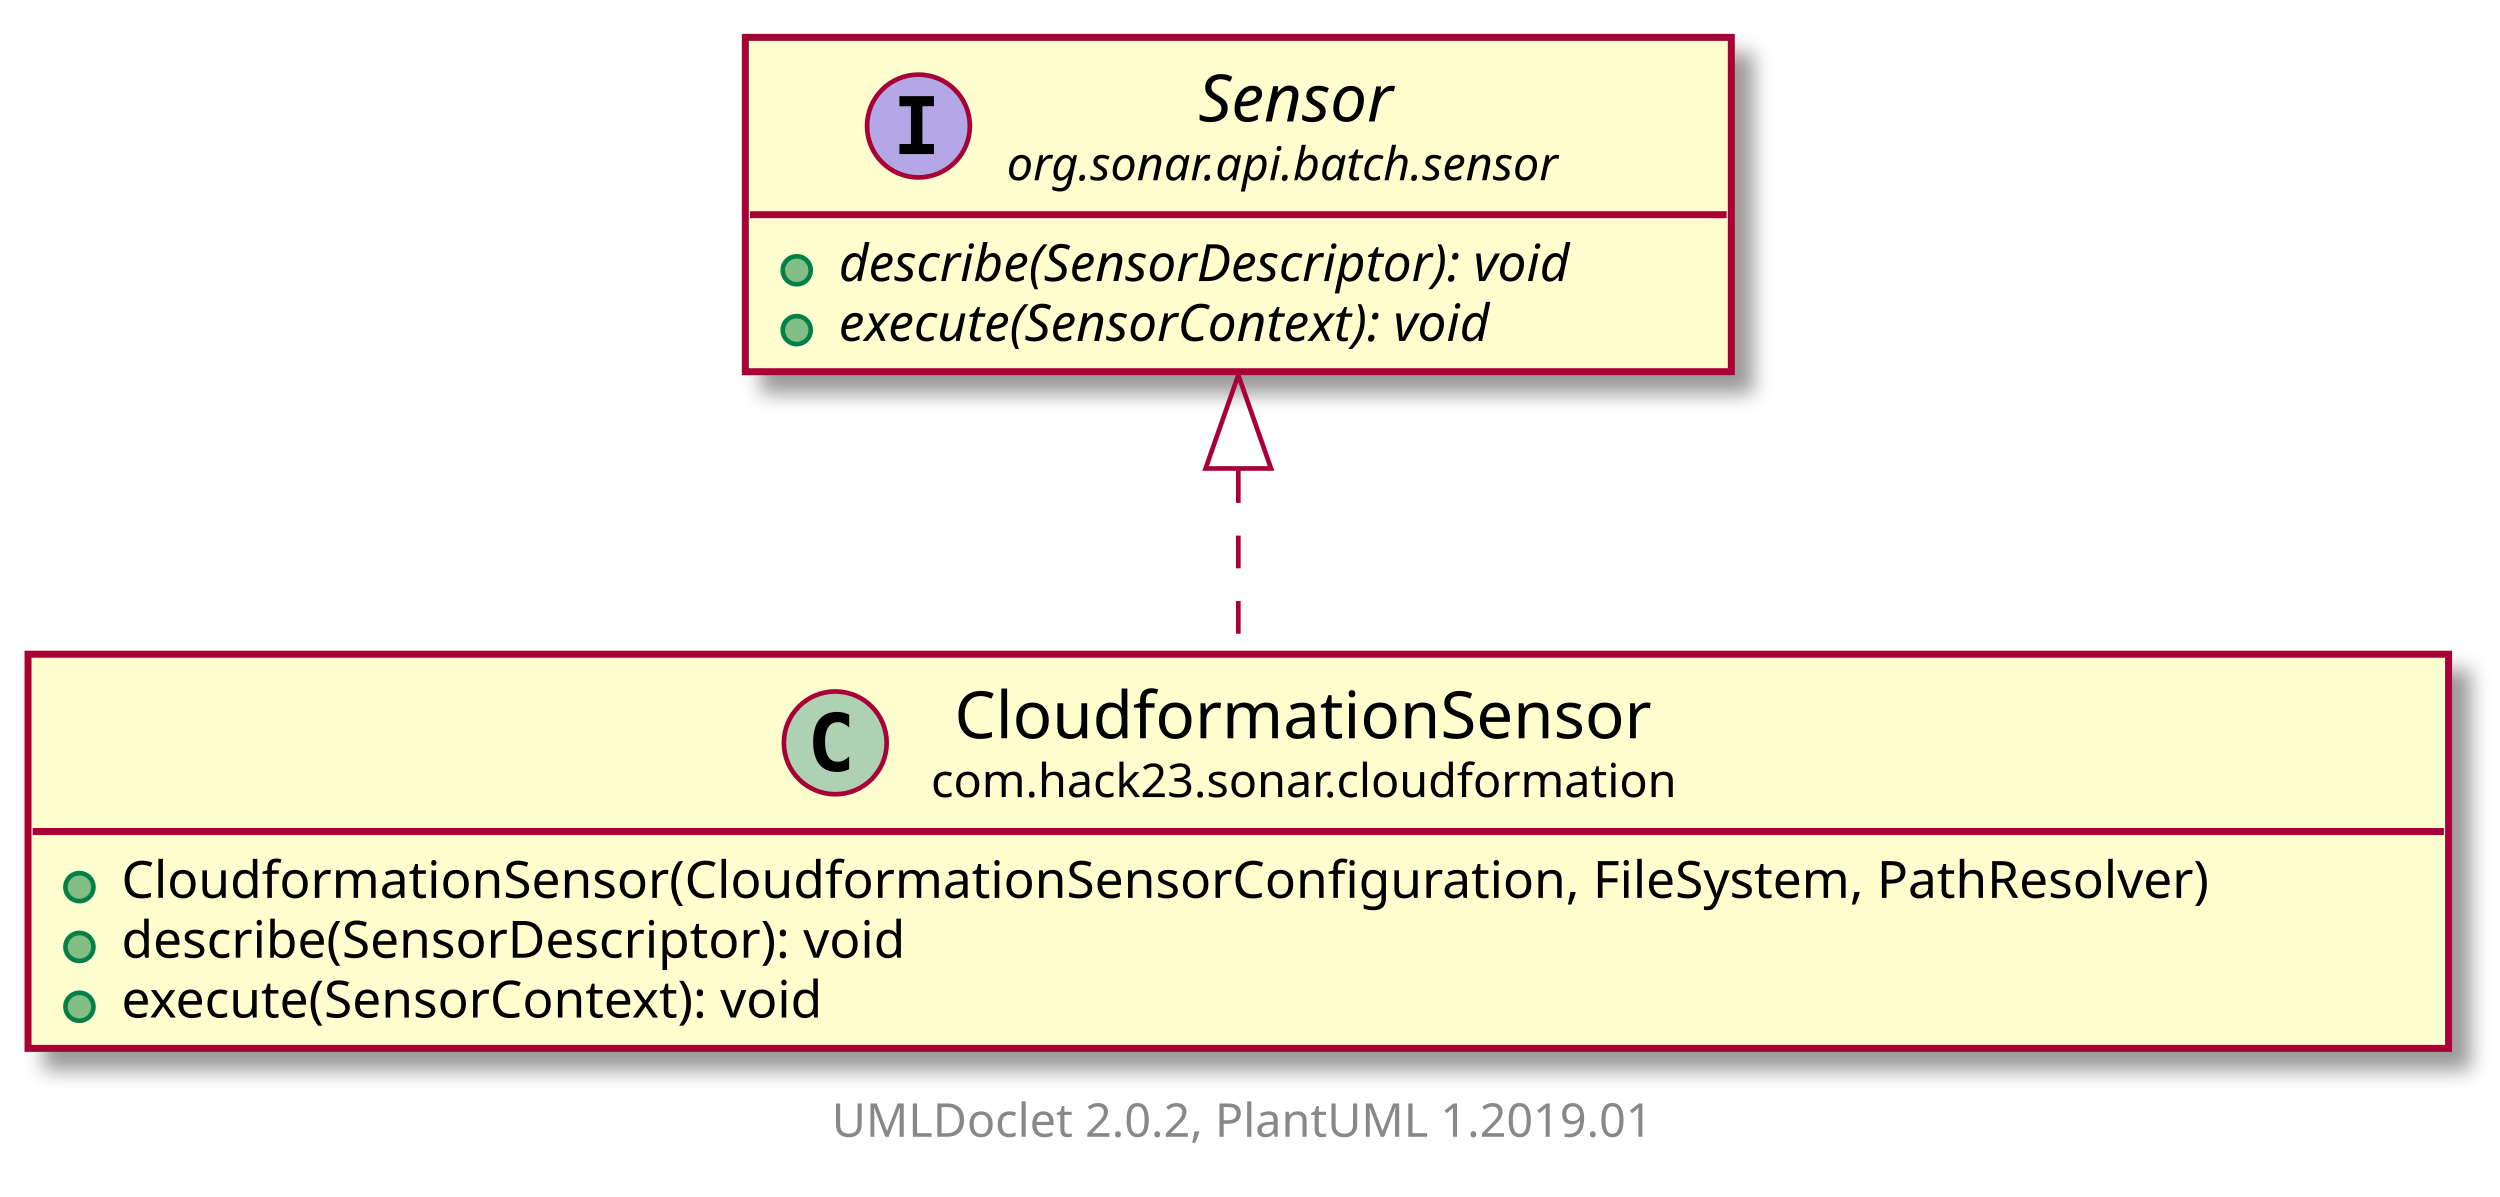
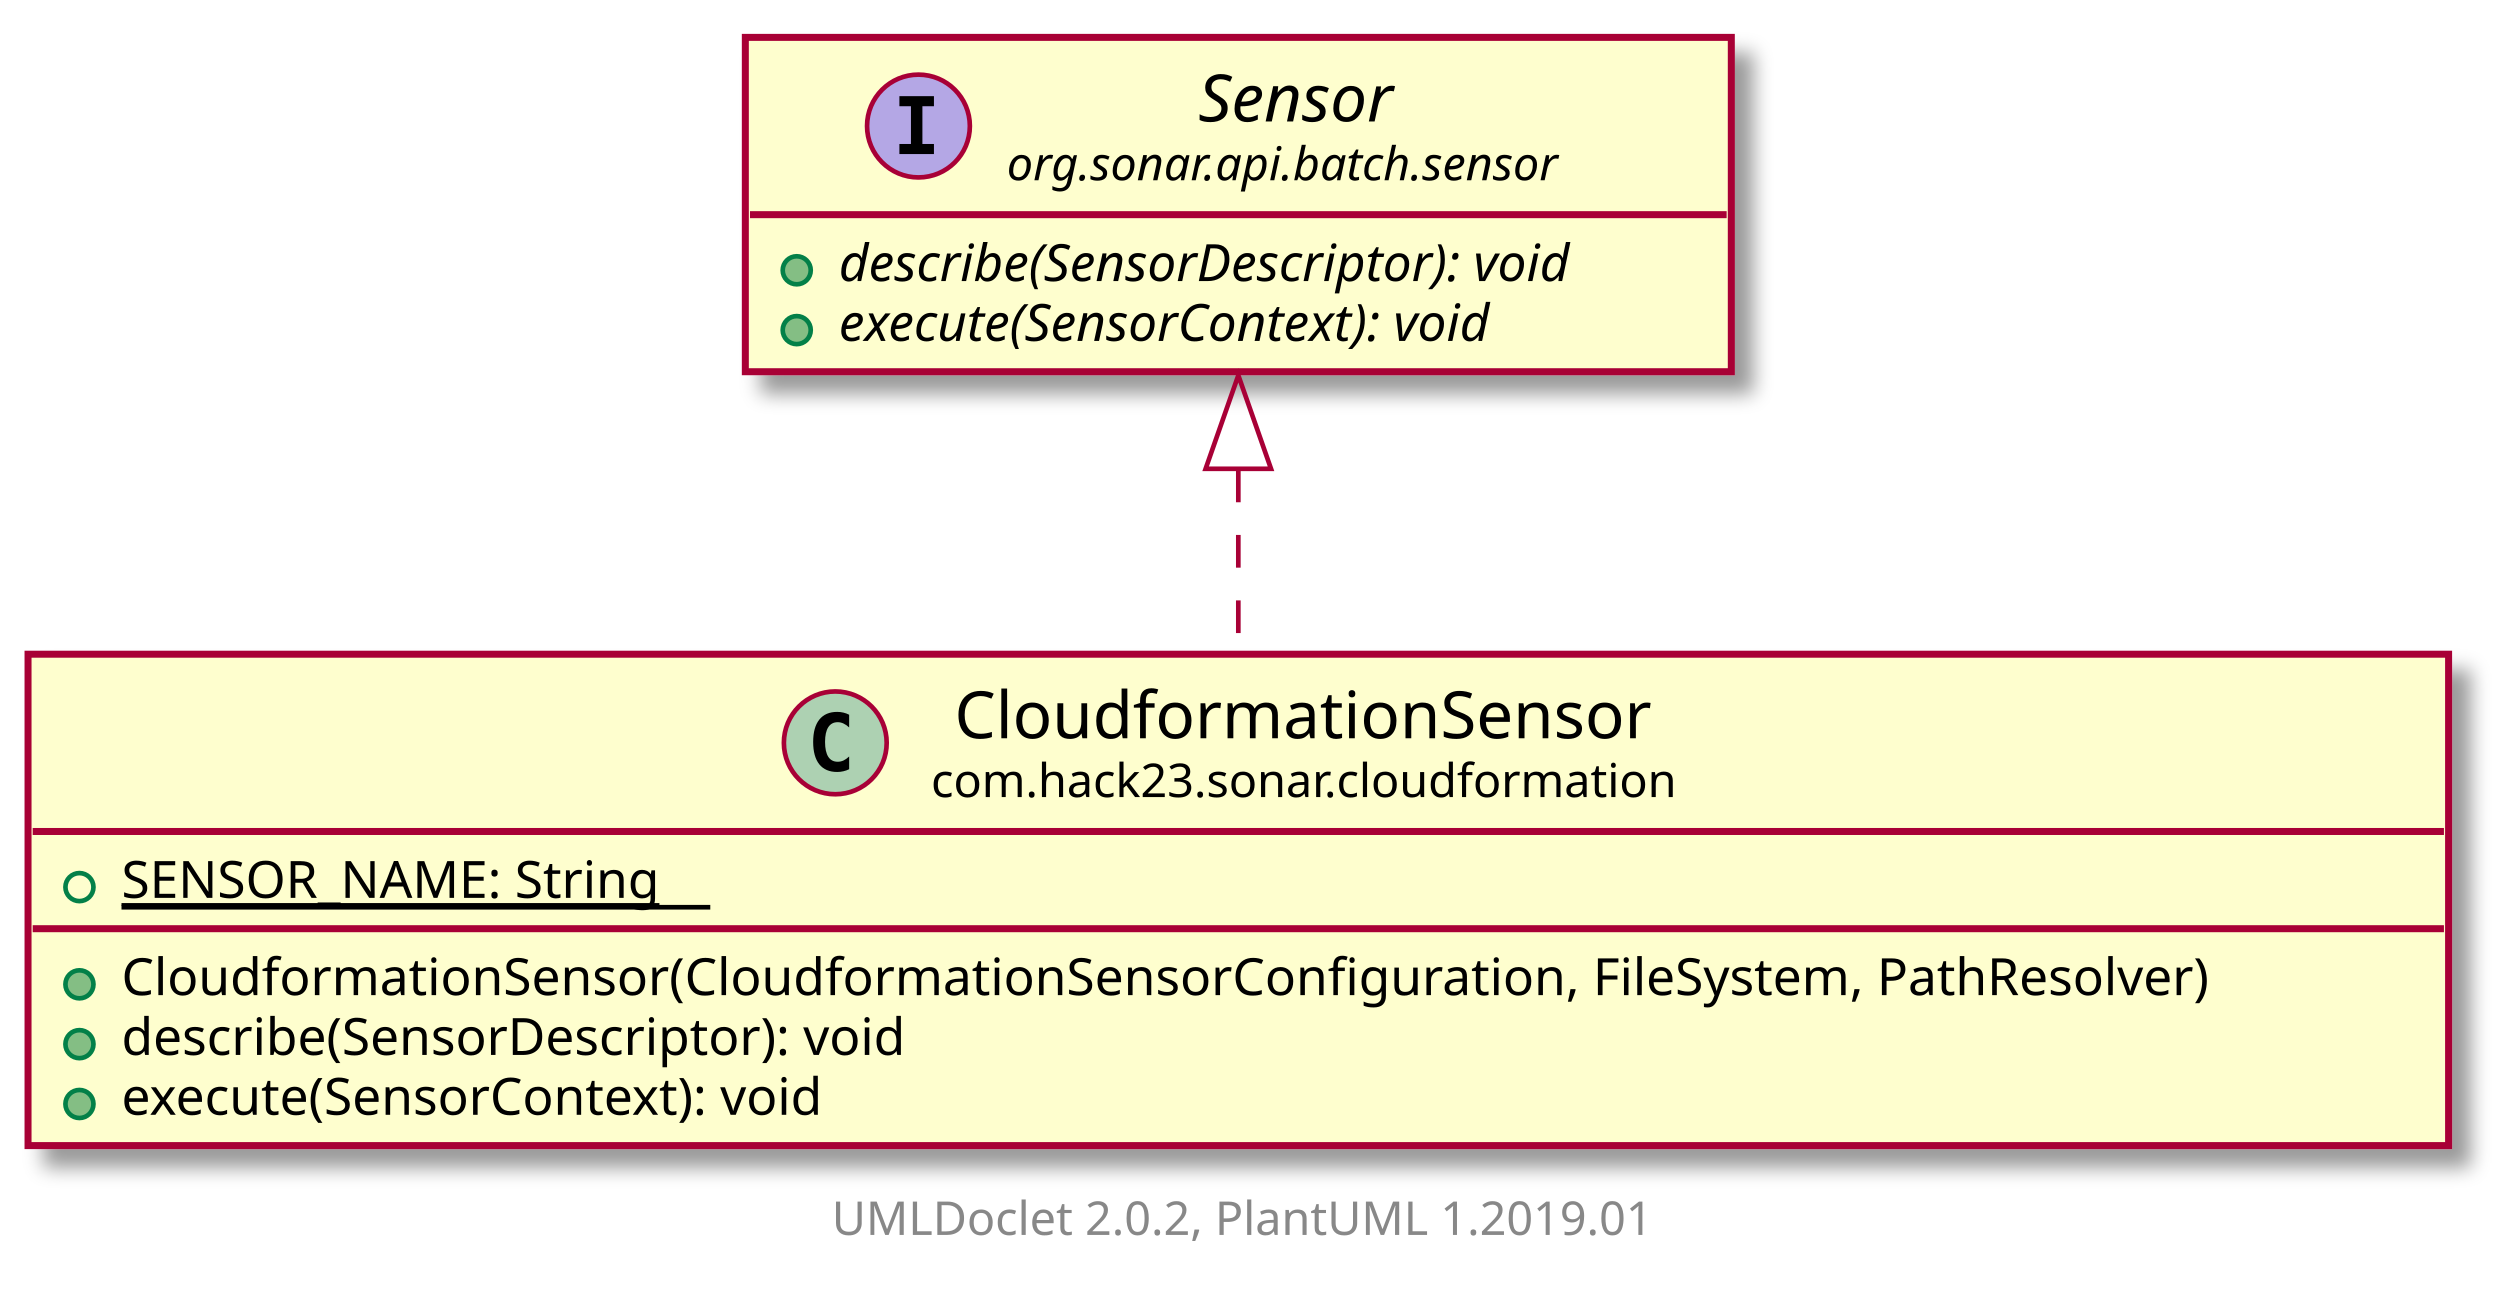
- <svg xmlns="http://www.w3.org/2000/svg" xmlns:xlink="http://www.w3.org/1999/xlink" contentScriptType="application/ecmascript" contentStyleType="text/css" height="256px" preserveAspectRatio="none" style="width:535px;height:256px;" version="1.1" viewBox="0 0 535 256" width="535px" zoomAndPan="magnify">
+ <svg xmlns="http://www.w3.org/2000/svg" xmlns:xlink="http://www.w3.org/1999/xlink" contentScriptType="application/ecmascript" contentStyleType="text/css" height="277px" preserveAspectRatio="none" style="width:535px;height:277px;" version="1.1" viewBox="0 0 535 277" width="535px" zoomAndPan="magnify">
  <defs>
-     <filter height="300%" id="f1doku11k8hqs4" width="300%" x="-1" y="-1">
+     <filter height="300%" id="f9ml163npibfp" width="300%" x="-1" y="-1">
      <feGaussianBlur result="blurOut" stdDeviation="2.0" />
      <feColorMatrix in="blurOut" result="blurOut2" type="matrix" values="0 0 0 0 0 0 0 0 0 0 0 0 0 0 0 0 0 0 .4 0" />
      <feOffset dx="4.0" dy="4.0" in="blurOut2" result="blurOut3" />
      <feBlend in="SourceGraphic" in2="blurOut3" mode="normal" />
    </filter>
  </defs>
  <g>
    <a target="_top" xlink:actuate="onRequest" xlink:href="CloudformationSensor.html" xlink:show="new" xlink:title="CloudformationSensor.html" xlink:type="simple">
-       <rect fill="#FEFECE" filter="url(#f1doku11k8hqs4)" height="84.352" id="com.hack23.sonar.cloudformation.CloudformationSensor" style="stroke: #A80036; stroke-width: 1.5;" width="518" x="6" y="140" />
+       <rect fill="#FEFECE" filter="url(#f9ml163npibfp)" height="105.156" id="com.hack23.sonar.cloudformation.CloudformationSensor" style="stroke: #A80036; stroke-width: 1.5;" width="518" x="6" y="140" />
      <ellipse cx="178.75" cy="158.969" fill="#ADD1B2" rx="11" ry="11" style="stroke: #A80036; stroke-width: 1.0;" />
      <path d="M181.719,164.609 Q181.141,164.906 180.5,165.047 Q179.859,165.203 179.156,165.203 Q176.656,165.203 175.328,163.562 Q174.016,161.906 174.016,158.781 Q174.016,155.656 175.328,154 Q176.656,152.344 179.156,152.344 Q179.859,152.344 180.5,152.5 Q181.156,152.656 181.719,152.953 L181.719,155.672 Q181.094,155.094 180.5,154.828 Q179.906,154.547 179.281,154.547 Q177.938,154.547 177.25,155.625 Q176.562,156.688 176.562,158.781 Q176.562,160.875 177.25,161.953 Q177.938,163.016 179.281,163.016 Q179.906,163.016 180.5,162.75 Q181.094,162.469 181.719,161.891 L181.719,164.609 Z " />
      <text fill="#000000" font-family="sans-serif" font-size="14" lengthAdjust="spacingAndGlyphs" textLength="154" x="204.25" y="157.995">CloudformationSensor</text>
      <text fill="#000000" font-family="sans-serif" font-size="10" lengthAdjust="spacingAndGlyphs" textLength="164" x="199.25" y="170.579">com.hack23.sonar.cloudformation</text>
      <line style="stroke: #A80036; stroke-width: 1.5;" x1="7" x2="523" y1="177.938" y2="177.938" />
-       <ellipse cx="17" cy="189.84" fill="#84BE84" rx="3" ry="3" style="stroke: #038048; stroke-width: 1.0;" />
-       <text fill="#000000" font-family="sans-serif" font-size="11" lengthAdjust="spacingAndGlyphs" textLength="492" x="26" y="192.148">CloudformationSensor(CloudformationSensorConfiguration, FileSystem, PathResolver)</text>
-       <ellipse cx="17" cy="202.644" fill="#84BE84" rx="3" ry="3" style="stroke: #038048; stroke-width: 1.0;" />
-       <text fill="#000000" font-family="sans-serif" font-size="11" lengthAdjust="spacingAndGlyphs" textLength="188" x="26" y="204.953">describe(SensorDescriptor): void</text>
-       <ellipse cx="17" cy="215.449" fill="#84BE84" rx="3" ry="3" style="stroke: #038048; stroke-width: 1.0;" />
-       <text fill="#000000" font-family="sans-serif" font-size="11" lengthAdjust="spacingAndGlyphs" textLength="167" x="26" y="217.757">execute(SensorContext): void</text>
+       <ellipse cx="17" cy="189.84" fill="none" rx="3" ry="3" style="stroke: #038048; stroke-width: 1.0;" />
+       <text fill="#000000" font-family="sans-serif" font-size="11" lengthAdjust="spacingAndGlyphs" text-decoration="underline" textLength="126" x="26" y="192.148">SENSOR_NAME: String</text>
+       <line style="stroke: #000000; stroke-width: 1.0;" x1="26" x2="152" y1="194.148" y2="194.148" />
+       <line style="stroke: #A80036; stroke-width: 1.5;" x1="7" x2="523" y1="198.742" y2="198.742" />
+       <ellipse cx="17" cy="210.644" fill="#84BE84" rx="3" ry="3" style="stroke: #038048; stroke-width: 1.0;" />
+       <text fill="#000000" font-family="sans-serif" font-size="11" lengthAdjust="spacingAndGlyphs" textLength="492" x="26" y="212.953">CloudformationSensor(CloudformationSensorConfiguration, FileSystem, PathResolver)</text>
+       <ellipse cx="17" cy="223.449" fill="#84BE84" rx="3" ry="3" style="stroke: #038048; stroke-width: 1.0;" />
+       <text fill="#000000" font-family="sans-serif" font-size="11" lengthAdjust="spacingAndGlyphs" textLength="188" x="26" y="225.757">describe(SensorDescriptor): void</text>
+       <ellipse cx="17" cy="236.254" fill="#84BE84" rx="3" ry="3" style="stroke: #038048; stroke-width: 1.0;" />
+       <text fill="#000000" font-family="sans-serif" font-size="11" lengthAdjust="spacingAndGlyphs" textLength="167" x="26" y="238.562">execute(SensorContext): void</text>
    </a>
-     <rect fill="#FEFECE" filter="url(#f1doku11k8hqs4)" height="71.547" id="org.sonar.api.batch.sensor.Sensor" style="stroke: #A80036; stroke-width: 1.5;" width="211" x="159.5" y="8" />
+     <rect fill="#FEFECE" filter="url(#f9ml163npibfp)" height="71.547" id="org.sonar.api.batch.sensor.Sensor" style="stroke: #A80036; stroke-width: 1.5;" width="211" x="159.5" y="8" />
    <ellipse cx="196.55" cy="26.969" fill="#B4A7E5" rx="11" ry="11" style="stroke: #A80036; stroke-width: 1.0;" />
    <path d="M192.472,22.734 L192.472,20.578 L199.863,20.578 L199.863,22.734 L197.394,22.734 L197.394,30.812 L199.863,30.812 L199.863,32.969 L192.472,32.969 L192.472,30.812 L194.941,30.812 L194.941,22.734 L192.472,22.734 Z " />
    <text fill="#000000" font-family="sans-serif" font-size="14" font-style="italic" lengthAdjust="spacingAndGlyphs" textLength="48" x="256.45" y="25.995">Sensor</text>
    <text fill="#000000" font-family="sans-serif" font-size="10" font-style="italic" lengthAdjust="spacingAndGlyphs" textLength="130" x="215.45" y="38.579">org.sonar.api.batch.sensor</text>
    <line style="stroke: #A80036; stroke-width: 1.5;" x1="160.5" x2="369.5" y1="45.938" y2="45.938" />
    <ellipse cx="170.5" cy="57.84" fill="#84BE84" rx="3" ry="3" style="stroke: #038048; stroke-width: 1.0;" />
    <text fill="#000000" font-family="sans-serif" font-size="11" font-style="italic" lengthAdjust="spacingAndGlyphs" textLength="185" x="179.5" y="60.148">describe(SensorDescriptor): void</text>
    <ellipse cx="170.5" cy="70.644" fill="#84BE84" rx="3" ry="3" style="stroke: #038048; stroke-width: 1.0;" />
    <text fill="#000000" font-family="sans-serif" font-size="11" font-style="italic" lengthAdjust="spacingAndGlyphs" textLength="168" x="179.5" y="72.953">execute(SensorContext): void</text>
-     <path d="M265,100.619 C265,113.659 265,127.309 265,139.622 " fill="none" id="org.sonar.api.batch.sensor.Sensor-com.hack23.sonar.cloudformation.CloudformationSensor" style="stroke: #A80036; stroke-width: 1.0; stroke-dasharray: 7.0,7.0;" />
-     <polygon fill="none" points="258,100.258,265,80.258,272,100.258,258,100.258" style="stroke: #A80036; stroke-width: 1.0;" />
-     <text fill="#888888" font-family="sans-serif" font-size="10" lengthAdjust="spacingAndGlyphs" textLength="186" x="178" y="243.282">UMLDoclet 2.0.2, PlantUML 1.2019.01</text>
+     <path d="M265,100.479 C265,113.454 265,127.198 265,139.997 " fill="none" id="org.sonar.api.batch.sensor.Sensor-com.hack23.sonar.cloudformation.CloudformationSensor" style="stroke: #A80036; stroke-width: 1.0; stroke-dasharray: 7.0,7.0;" />
+     <polygon fill="none" points="258,100.327,265,80.327,272,100.327,258,100.327" style="stroke: #A80036; stroke-width: 1.0;" />
+     <text fill="#888888" font-family="sans-serif" font-size="10" lengthAdjust="spacingAndGlyphs" textLength="186" x="178" y="264.282">UMLDoclet 2.0.2, PlantUML 1.2019.01</text>
  </g>
</svg>
